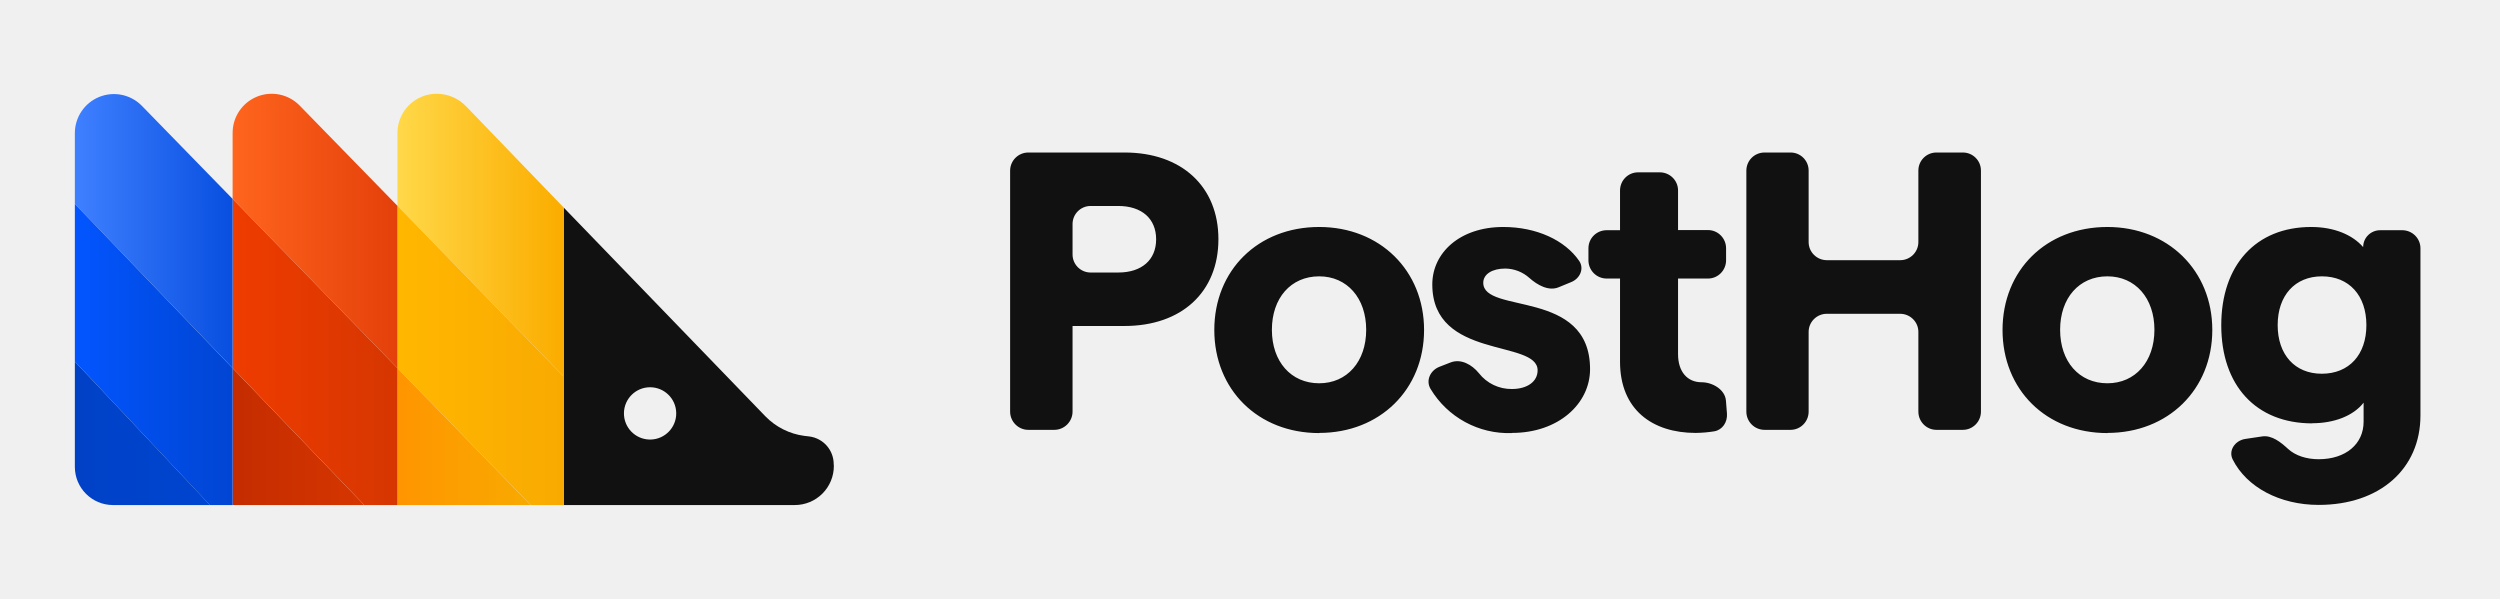
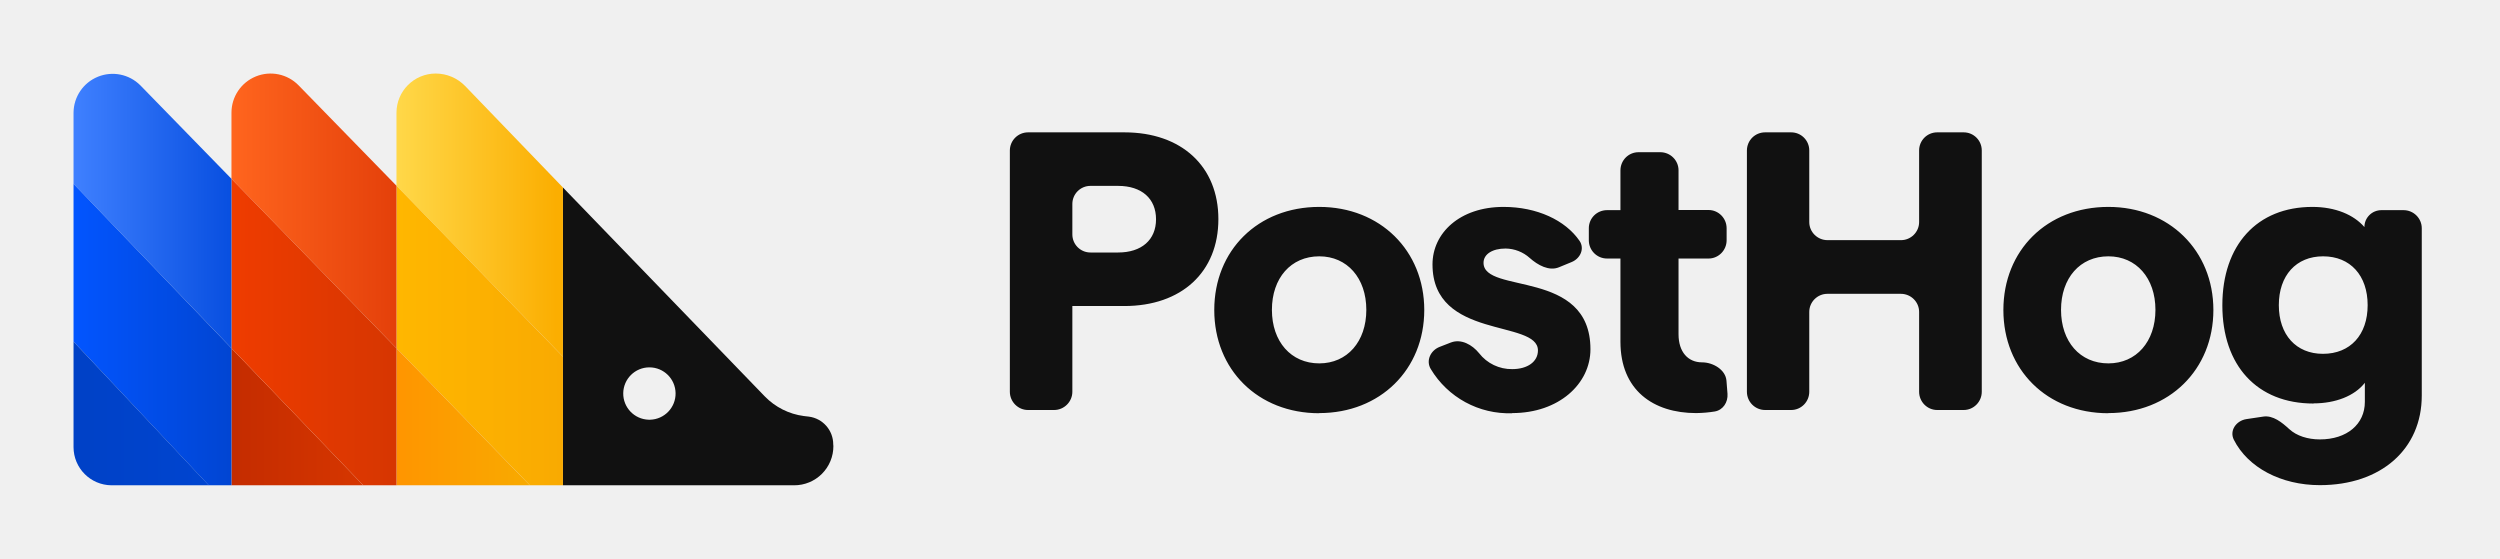
- <svg xmlns="http://www.w3.org/2000/svg" width="167" height="40" viewBox="0 0 167 40">
-   <svg viewBox="0 0 160 28" x="5" y="5" width="157" height="30">
+ <svg xmlns="http://www.w3.org/2000/svg" width="170" height="38" viewBox="0 0 170 38">
+   <svg viewBox="0 0 160 28" x="5" y="5" width="160" height="28">
    <g clip-path="url(#logo-landscape-color-gradient-clip0_56_1021)">
      <path fill="#111" d="M51.66 25.22A1.9 1.9 0 0 0 50 23.33l-.34-.04c-1-.13-1.94-.6-2.65-1.33L33.28 7.75V28H49a2.66 2.66 0 0 0 2.67-2.67zM39.2 23.54h-.09a1.78 1.78 0 1 1 .1 0" />
      <path fill="url(#logo-landscape-color-gradient-paint0_linear_56_1021)" d="M21.96 2.67v4.96l11.3 11.6h.02V7.75L26.63.85a2.8 2.8 0 0 0-2-.85 2.67 2.67 0 0 0-2.67 2.67" />
      <path fill="url(#logo-landscape-color-gradient-paint1_linear_56_1021)" d="M21.96 7.63v11.05L31.03 28h2.25v-8.75z" />
      <path fill="url(#logo-landscape-color-gradient-paint2_linear_56_1021)" d="M21.96 28h9.07l-9.07-9.32z" />
      <path fill="url(#logo-landscape-color-gradient-paint3_linear_56_1021)" d="M10.74 2.66v4.5l11.22 11.52V7.63L15.3.8a2.66 2.66 0 0 0-4.56 1.86" />
      <path fill="url(#logo-landscape-color-gradient-paint4_linear_56_1021)" d="M10.74 28h8.96l-8.96-9.32z" />
      <path fill="url(#logo-landscape-color-gradient-paint5_linear_56_1021)" d="M10.74 7.16v11.52L19.7 28h2.26v-9.32z" />
      <path fill="url(#logo-landscape-color-gradient-paint6_linear_56_1021)" d="M10.74 7.16 4.54.8A2.66 2.66 0 0 0 0 2.66V7.5l10.74 11.18z" />
      <path fill="url(#logo-landscape-color-gradient-paint7_linear_56_1021)" d="M9.19 28h1.55v-9.32L0 7.5v10.73z" />
      <path fill="url(#logo-landscape-color-gradient-paint8_linear_56_1021)" d="M0 25.41A2.6 2.6 0 0 0 2.58 28H9.2L0 18.23z" />
    </g>
    <path fill="#111" d="M64.9 22.88c-.67 0-1.23-.56-1.23-1.24V5.24c0-.69.56-1.24 1.24-1.24h6.55c3.89 0 6.39 2.32 6.39 5.9 0 3.6-2.5 5.91-6.4 5.91h-3.53v5.83c0 .68-.56 1.24-1.24 1.24zm3.02-11.94c0 .68.55 1.23 1.23 1.23h1.88c1.6 0 2.58-.86 2.58-2.26s-.97-2.27-2.58-2.27h-1.88c-.68 0-1.23.55-1.23 1.23zM84.71 23.1c-4.18 0-7.14-2.97-7.14-7.02s2.96-7.01 7.14-7.01c4.14 0 7.14 2.97 7.14 7.01 0 4.05-3 7.01-7.14 7.01m-3.22-7.02c0 2.16 1.3 3.64 3.22 3.64 1.9 0 3.2-1.48 3.2-3.64s-1.3-3.64-3.2-3.64c-1.93 0-3.22 1.48-3.22 3.64m16.34 7.03a6.2 6.2 0 0 1-5.54-3.01c-.34-.57-.01-1.26.6-1.5l.77-.3c.7-.27 1.45.15 1.92.73a2.8 2.8 0 0 0 2.25 1.08c1.05 0 1.75-.51 1.75-1.27 0-2.13-7.17-.7-7.17-5.85 0-2.13 1.85-3.91 4.83-3.91 2.27 0 4.2.9 5.17 2.31.36.53.05 1.2-.54 1.44l-.85.35c-.68.29-1.45-.14-2-.63a2.5 2.5 0 0 0-1.64-.64c-.89 0-1.5.38-1.5.97 0 2.16 7.27.38 7.27 5.88 0 2.35-2.15 4.34-5.32 4.34m14.64-1.31c.04.57-.3 1.1-.86 1.2q-.6.1-1.27.11c-2.92 0-5.15-1.56-5.15-4.85v-5.66h-.91c-.69 0-1.24-.56-1.24-1.24v-.82c0-.68.55-1.23 1.24-1.23h.91v-2.7c0-.69.55-1.24 1.23-1.24h1.48c.68 0 1.24.55 1.24 1.23v2.7h2.04c.68 0 1.23.56 1.23 1.24v.82c0 .68-.55 1.24-1.23 1.24h-2.04v5.15c0 1.2.64 1.91 1.6 1.91.75 0 1.6.5 1.66 1.25zM125.5 5.23c0-.68.55-1.23 1.23-1.23h1.8c.68 0 1.23.55 1.23 1.23v16.41c0 .68-.55 1.24-1.23 1.24h-1.8c-.68 0-1.23-.56-1.23-1.24v-5.43c0-.68-.56-1.23-1.24-1.23h-5c-.67 0-1.23.55-1.23 1.23v5.43c0 .68-.55 1.24-1.23 1.24h-1.77c-.69 0-1.24-.56-1.24-1.24V5.24c0-.69.55-1.24 1.24-1.24h1.77c.68 0 1.23.55 1.23 1.23v4.87c0 .68.56 1.23 1.24 1.23h5c.67 0 1.23-.55 1.23-1.23zm12.87 17.87c-4.19 0-7.14-2.97-7.14-7.02s2.95-7.01 7.14-7.01c4.13 0 7.14 2.97 7.14 7.01 0 4.05-3 7.01-7.14 7.01m-3.22-7.02c0 2.16 1.29 3.64 3.22 3.64 1.9 0 3.2-1.48 3.2-3.64s-1.3-3.64-3.2-3.64c-1.93 0-3.22 1.48-3.22 3.64m17.17 6.37c-3.84 0-6.2-2.58-6.2-6.68s2.36-6.69 6.12-6.69c1.58 0 2.82.54 3.54 1.37 0-.64.52-1.15 1.16-1.15h1.5c.68 0 1.24.55 1.24 1.23V21.9c0 3.64-2.77 6.09-6.93 6.09-2.64 0-4.9-1.2-5.85-3.09-.31-.62.16-1.29.85-1.4l1.14-.17c.67-.11 1.29.4 1.78.85.5.46 1.26.7 2.08.7 1.85 0 3.06-1.04 3.06-2.55v-1.3c-.7.9-2.01 1.4-3.49 1.4m-2.36-6.68c0 2.02 1.18 3.31 3 3.31 1.86 0 3.04-1.29 3.04-3.31s-1.18-3.32-3.03-3.32c-1.83 0-3.01 1.3-3.01 3.32" />
    <defs>
      <linearGradient id="logo-landscape-color-gradient-paint0_linear_56_1021" x1="21.96" x2="33.28" y1="9.62" y2="9.62" gradientUnits="userSpaceOnUse">
        <stop stop-color="#ffd849" />
        <stop offset=".96" stop-color="#fbae01" />
      </linearGradient>
      <linearGradient id="logo-landscape-color-gradient-paint1_linear_56_1021" x1="21.96" x2="33.28" y1="17.81" y2="17.81" gradientUnits="userSpaceOnUse">
        <stop stop-color="#ffb700" />
        <stop offset="1" stop-color="#f9aa01" />
      </linearGradient>
      <linearGradient id="logo-landscape-color-gradient-paint2_linear_56_1021" x1="21.96" x2="31.03" y1="23.34" y2="23.34" gradientUnits="userSpaceOnUse">
        <stop stop-color="#ff9500" />
        <stop offset="1" stop-color="#f8aa00" />
      </linearGradient>
      <linearGradient id="logo-landscape-color-gradient-paint3_linear_56_1021" x1="10.74" x2="21.96" y1="9.34" y2="9.34" gradientUnits="userSpaceOnUse">
        <stop stop-color="#ff651e" />
        <stop offset="1" stop-color="#e4400a" />
      </linearGradient>
      <linearGradient id="logo-landscape-color-gradient-paint4_linear_56_1021" x1="10.74" x2="19.7" y1="23.34" y2="23.34" gradientUnits="userSpaceOnUse">
        <stop stop-color="#c42c00" />
        <stop offset="1" stop-color="#d63600" />
      </linearGradient>
      <linearGradient id="logo-landscape-color-gradient-paint5_linear_56_1021" x1="10.74" x2="21.96" y1="17.58" y2="17.58" gradientUnits="userSpaceOnUse">
        <stop stop-color="#ef3c00" />
        <stop offset="1" stop-color="#d63601" />
      </linearGradient>
      <linearGradient id="logo-landscape-color-gradient-paint6_linear_56_1021" x1="0" x2="10.74" y1="9.34" y2="9.34" gradientUnits="userSpaceOnUse">
        <stop stop-color="#3f80ff" />
        <stop offset="1" stop-color="#084fe0" />
      </linearGradient>
      <linearGradient id="logo-landscape-color-gradient-paint7_linear_56_1021" x1="0" x2="10.74" y1="17.75" y2="17.75" gradientUnits="userSpaceOnUse">
        <stop stop-color="#0255ff" />
        <stop offset="1" stop-color="#0145d2" />
      </linearGradient>
      <linearGradient id="logo-landscape-color-gradient-paint8_linear_56_1021" x1="0" x2="9.19" y1="23.11" y2="23.11" gradientUnits="userSpaceOnUse">
        <stop stop-color="#0041c6" />
        <stop offset="1" stop-color="#0045d0" />
      </linearGradient>
      <clipPath id="logo-landscape-color-gradient-clip0_56_1021">
        <path fill="#fff" d="M0 0h51.67v28H0z" />
      </clipPath>
    </defs>
  </svg>
</svg>
